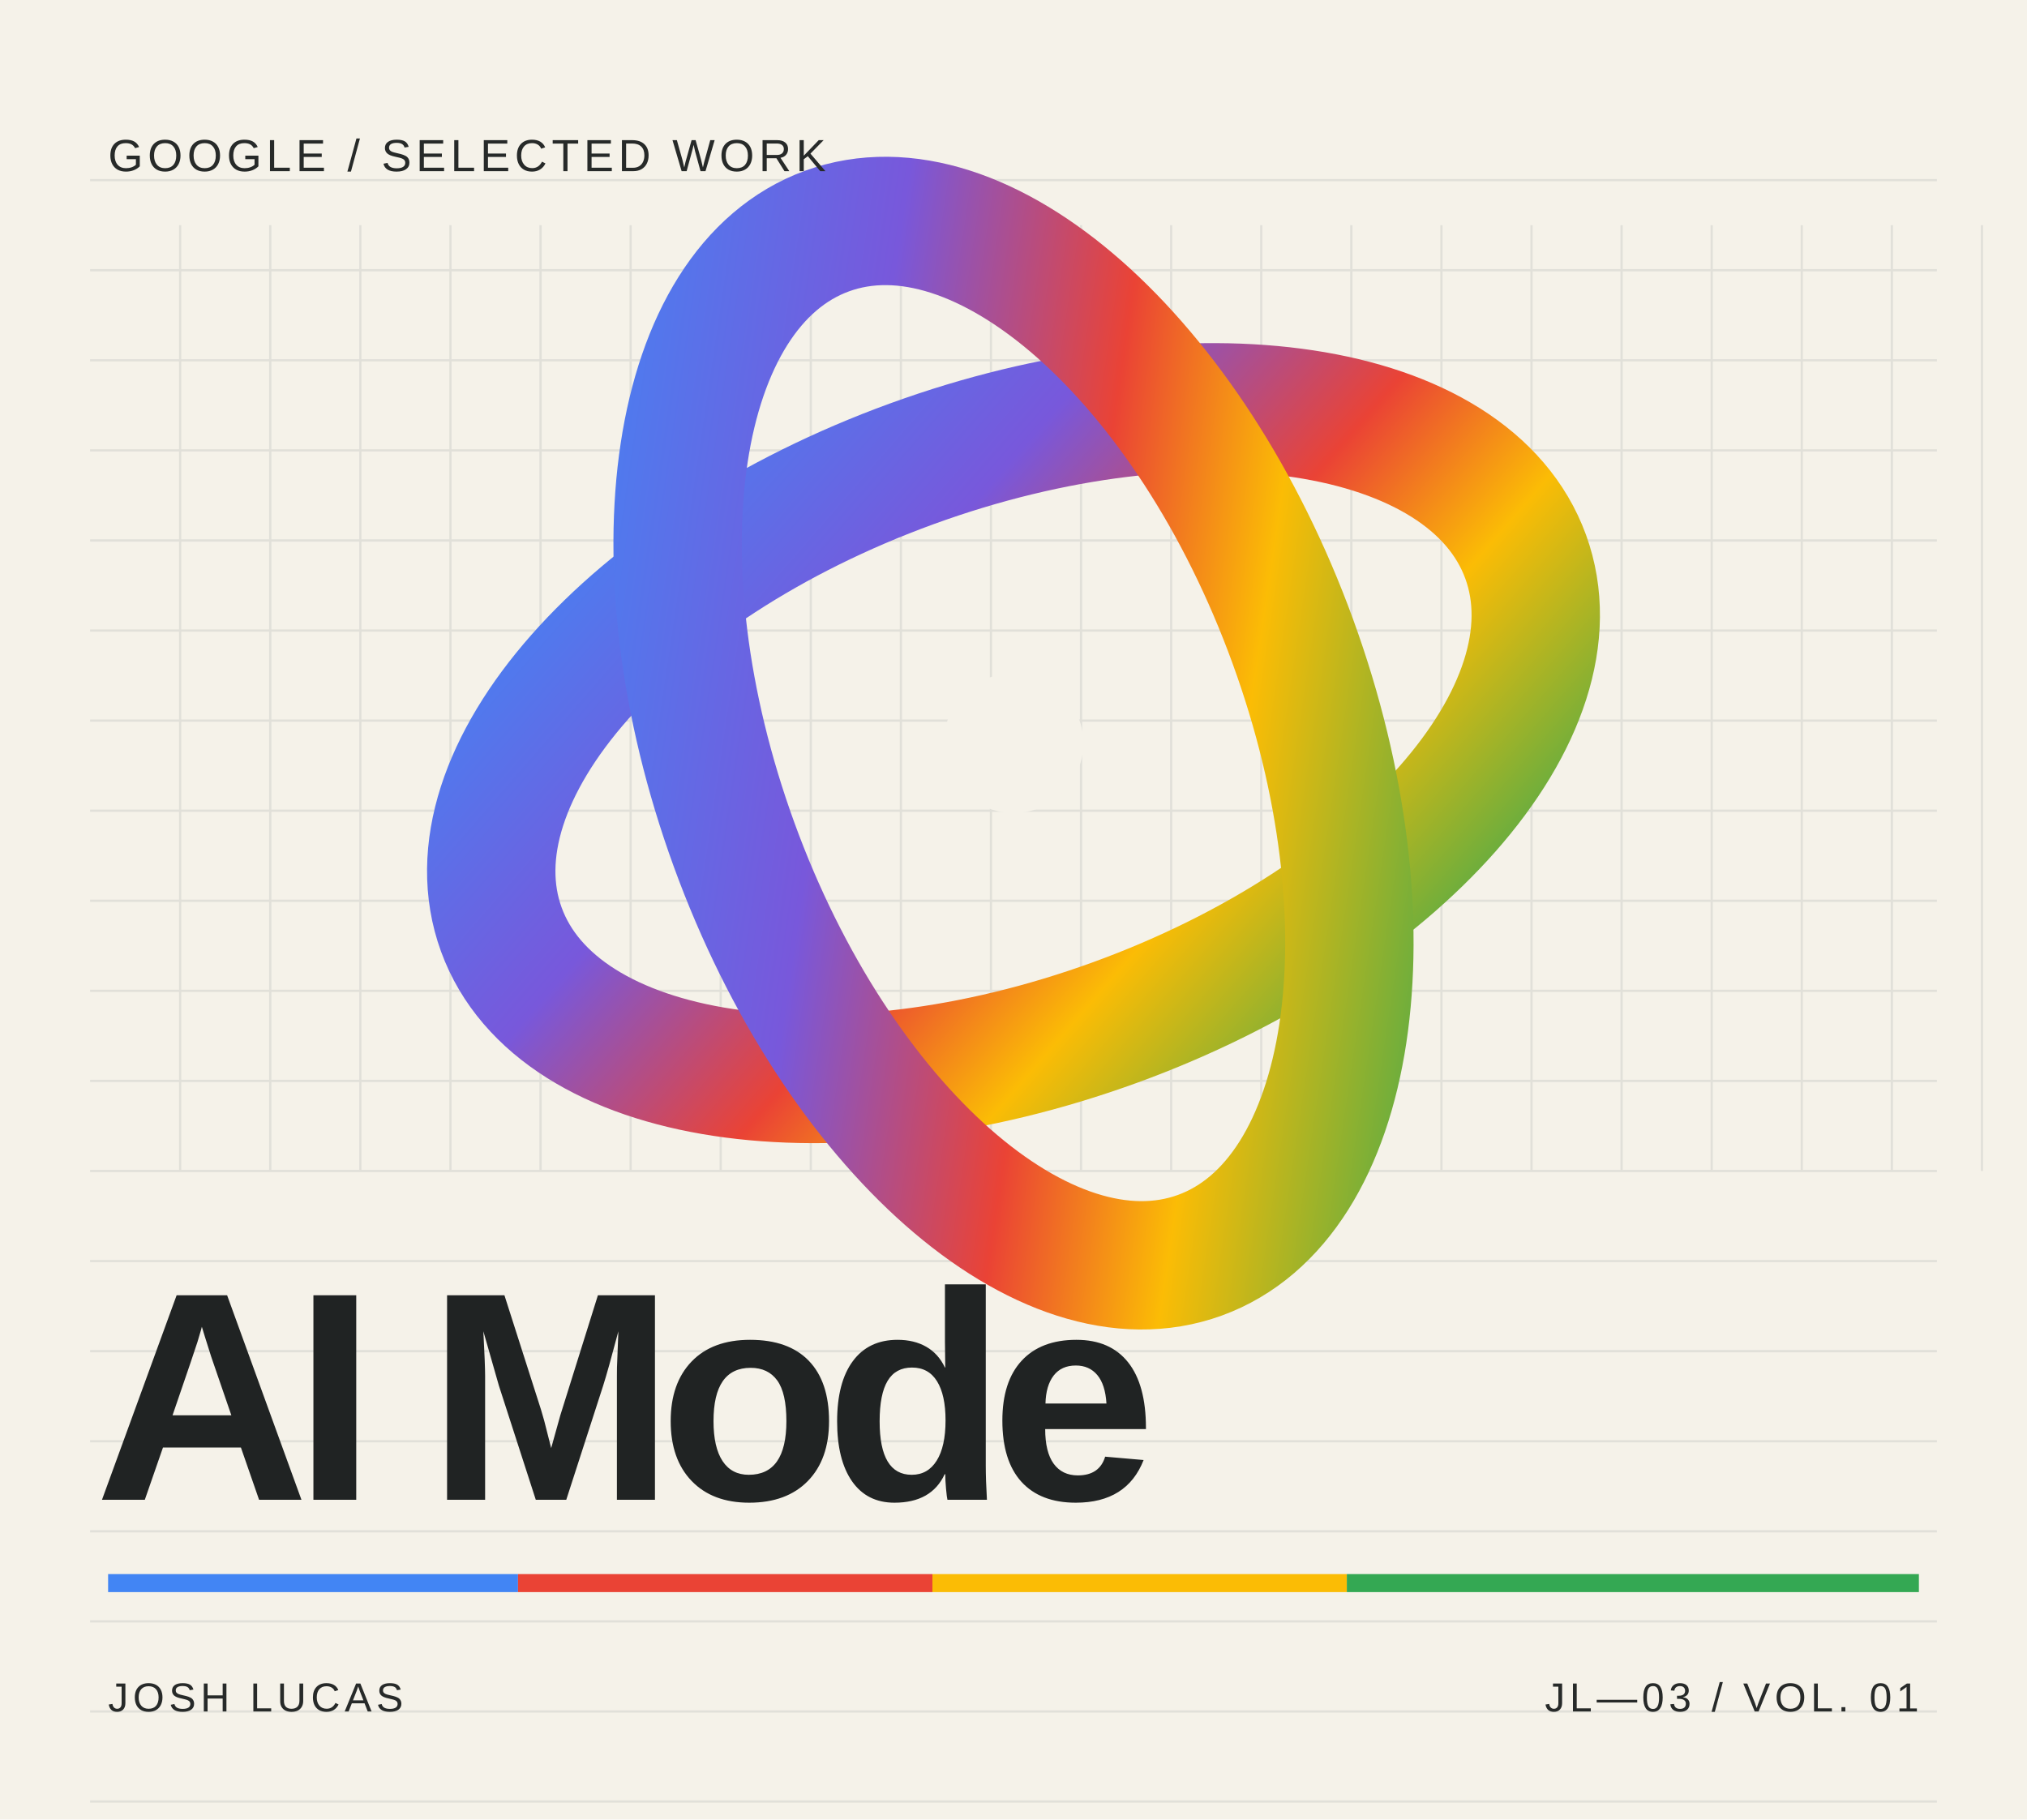
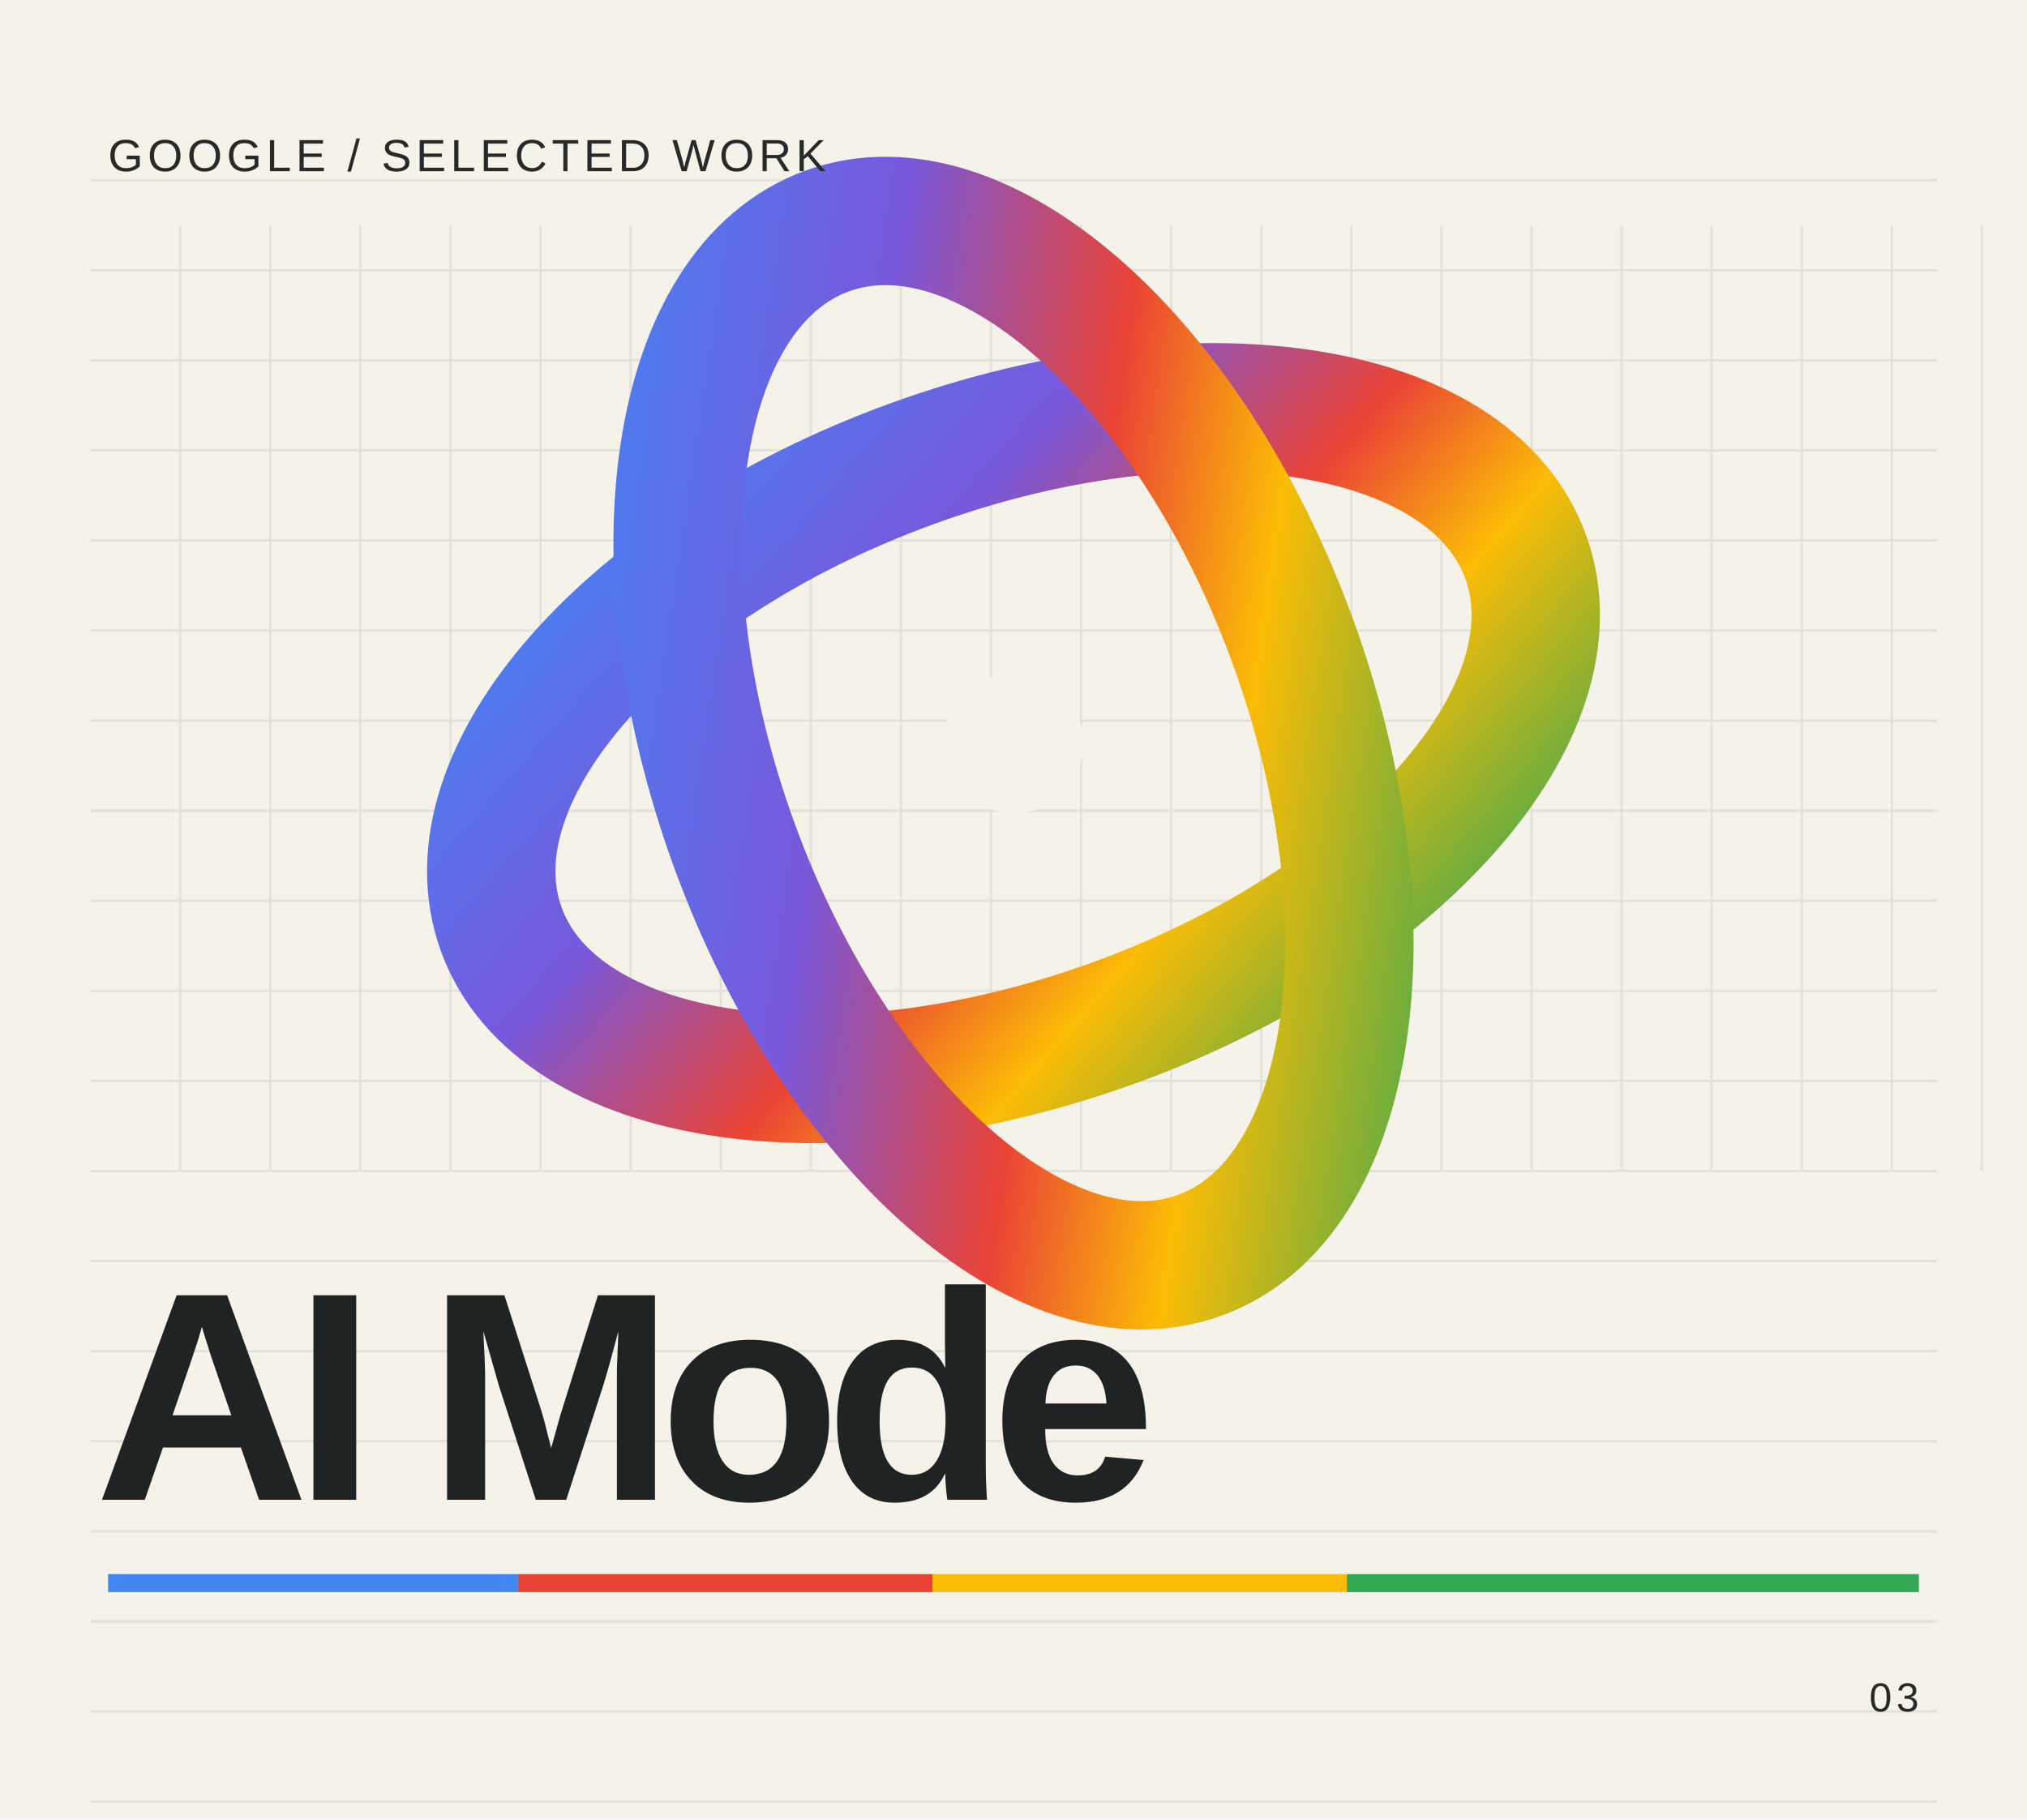
<svg xmlns="http://www.w3.org/2000/svg" width="900" height="808" viewBox="0 0 900 808">
  <defs>
    <pattern id="dots" width="10" height="10" patternUnits="userSpaceOnUse">
      <circle cx="2" cy="2" r="1" fill="#171717" opacity=".12" />
    </pattern>
    <linearGradient id="sun" x1="0" y1="0" x2="1" y2="1">
      <stop stop-color="#ff7028" />
      <stop offset=".55" stop-color="#f04461" />
      <stop offset="1" stop-color="#d31a90" />
    </linearGradient>
    <linearGradient id="google" x1="0" y1="0" x2="1" y2="1">
      <stop stop-color="#4285f4" />
      <stop offset=".32" stop-color="#7858db" />
      <stop offset=".55" stop-color="#ea4335" />
      <stop offset=".72" stop-color="#fbbc05" />
      <stop offset="1" stop-color="#34a853" />
    </linearGradient>
  </defs>
  <rect width="900" height="808" fill="#f5f2e9" />
  <g stroke="#d4d4cf" stroke-width="1" opacity=".6">
    <path d="M80 100V520M40 80H860" />
    <path d="M120 100V520M40 120H860" />
    <path d="M160 100V520M40 160H860" />
    <path d="M200 100V520M40 200H860" />
    <path d="M240 100V520M40 240H860" />
    <path d="M280 100V520M40 280H860" />
    <path d="M320 100V520M40 320H860" />
    <path d="M360 100V520M40 360H860" />
    <path d="M400 100V520M40 400H860" />
    <path d="M440 100V520M40 440H860" />
    <path d="M480 100V520M40 480H860" />
    <path d="M520 100V520M40 520H860" />
    <path d="M560 100V520M40 560H860" />
    <path d="M600 100V520M40 600H860" />
    <path d="M640 100V520M40 640H860" />
    <path d="M680 100V520M40 680H860" />
    <path d="M720 100V520M40 720H860" />
    <path d="M760 100V520M40 760H860" />
    <path d="M800 100V520M40 800H860" />
    <path d="M840 100V520M40 840H860" />
    <path d="M880 100V520M40 880H860" />
  </g>
  <g transform="translate(450 330) rotate(-20)" fill="none" stroke-width="57">
    <ellipse rx="242" ry="132" stroke="url(#google)" />
    <ellipse rx="132" ry="242" stroke="url(#google)" />
  </g>
  <circle cx="450" cy="330" r="31" fill="#f5f2e9" />
  <text x="48" y="76" fill="#272a29" font-family="Arial" font-size="20" letter-spacing="2">GOOGLE / SELECTED WORK</text>
  <text x="42" y="666" fill="#202323" font-family="Arial,sans-serif" font-weight="700" font-size="132" letter-spacing="-7">AI Mode</text>
  <path d="M48 703H230" stroke="#4285f4" stroke-width="8" />
  <path d="M230 703H414" stroke="#ea4335" stroke-width="8" />
  <path d="M414 703H598" stroke="#fbbc05" stroke-width="8" />
  <path d="M598 703H852" stroke="#34a853" stroke-width="8" />
  <g fill="#272a29" font-family="Arial,sans-serif" font-size="18" letter-spacing="2">
-     <text x="48" y="760">JOSH LUCAS</text>
-     <text x="852" y="760" text-anchor="end">JL—03 / VOL. 01</text>
+     <text x="48" y="760" />
+     <text x="852" y="760" text-anchor="end">03</text>
  </g>
</svg>
